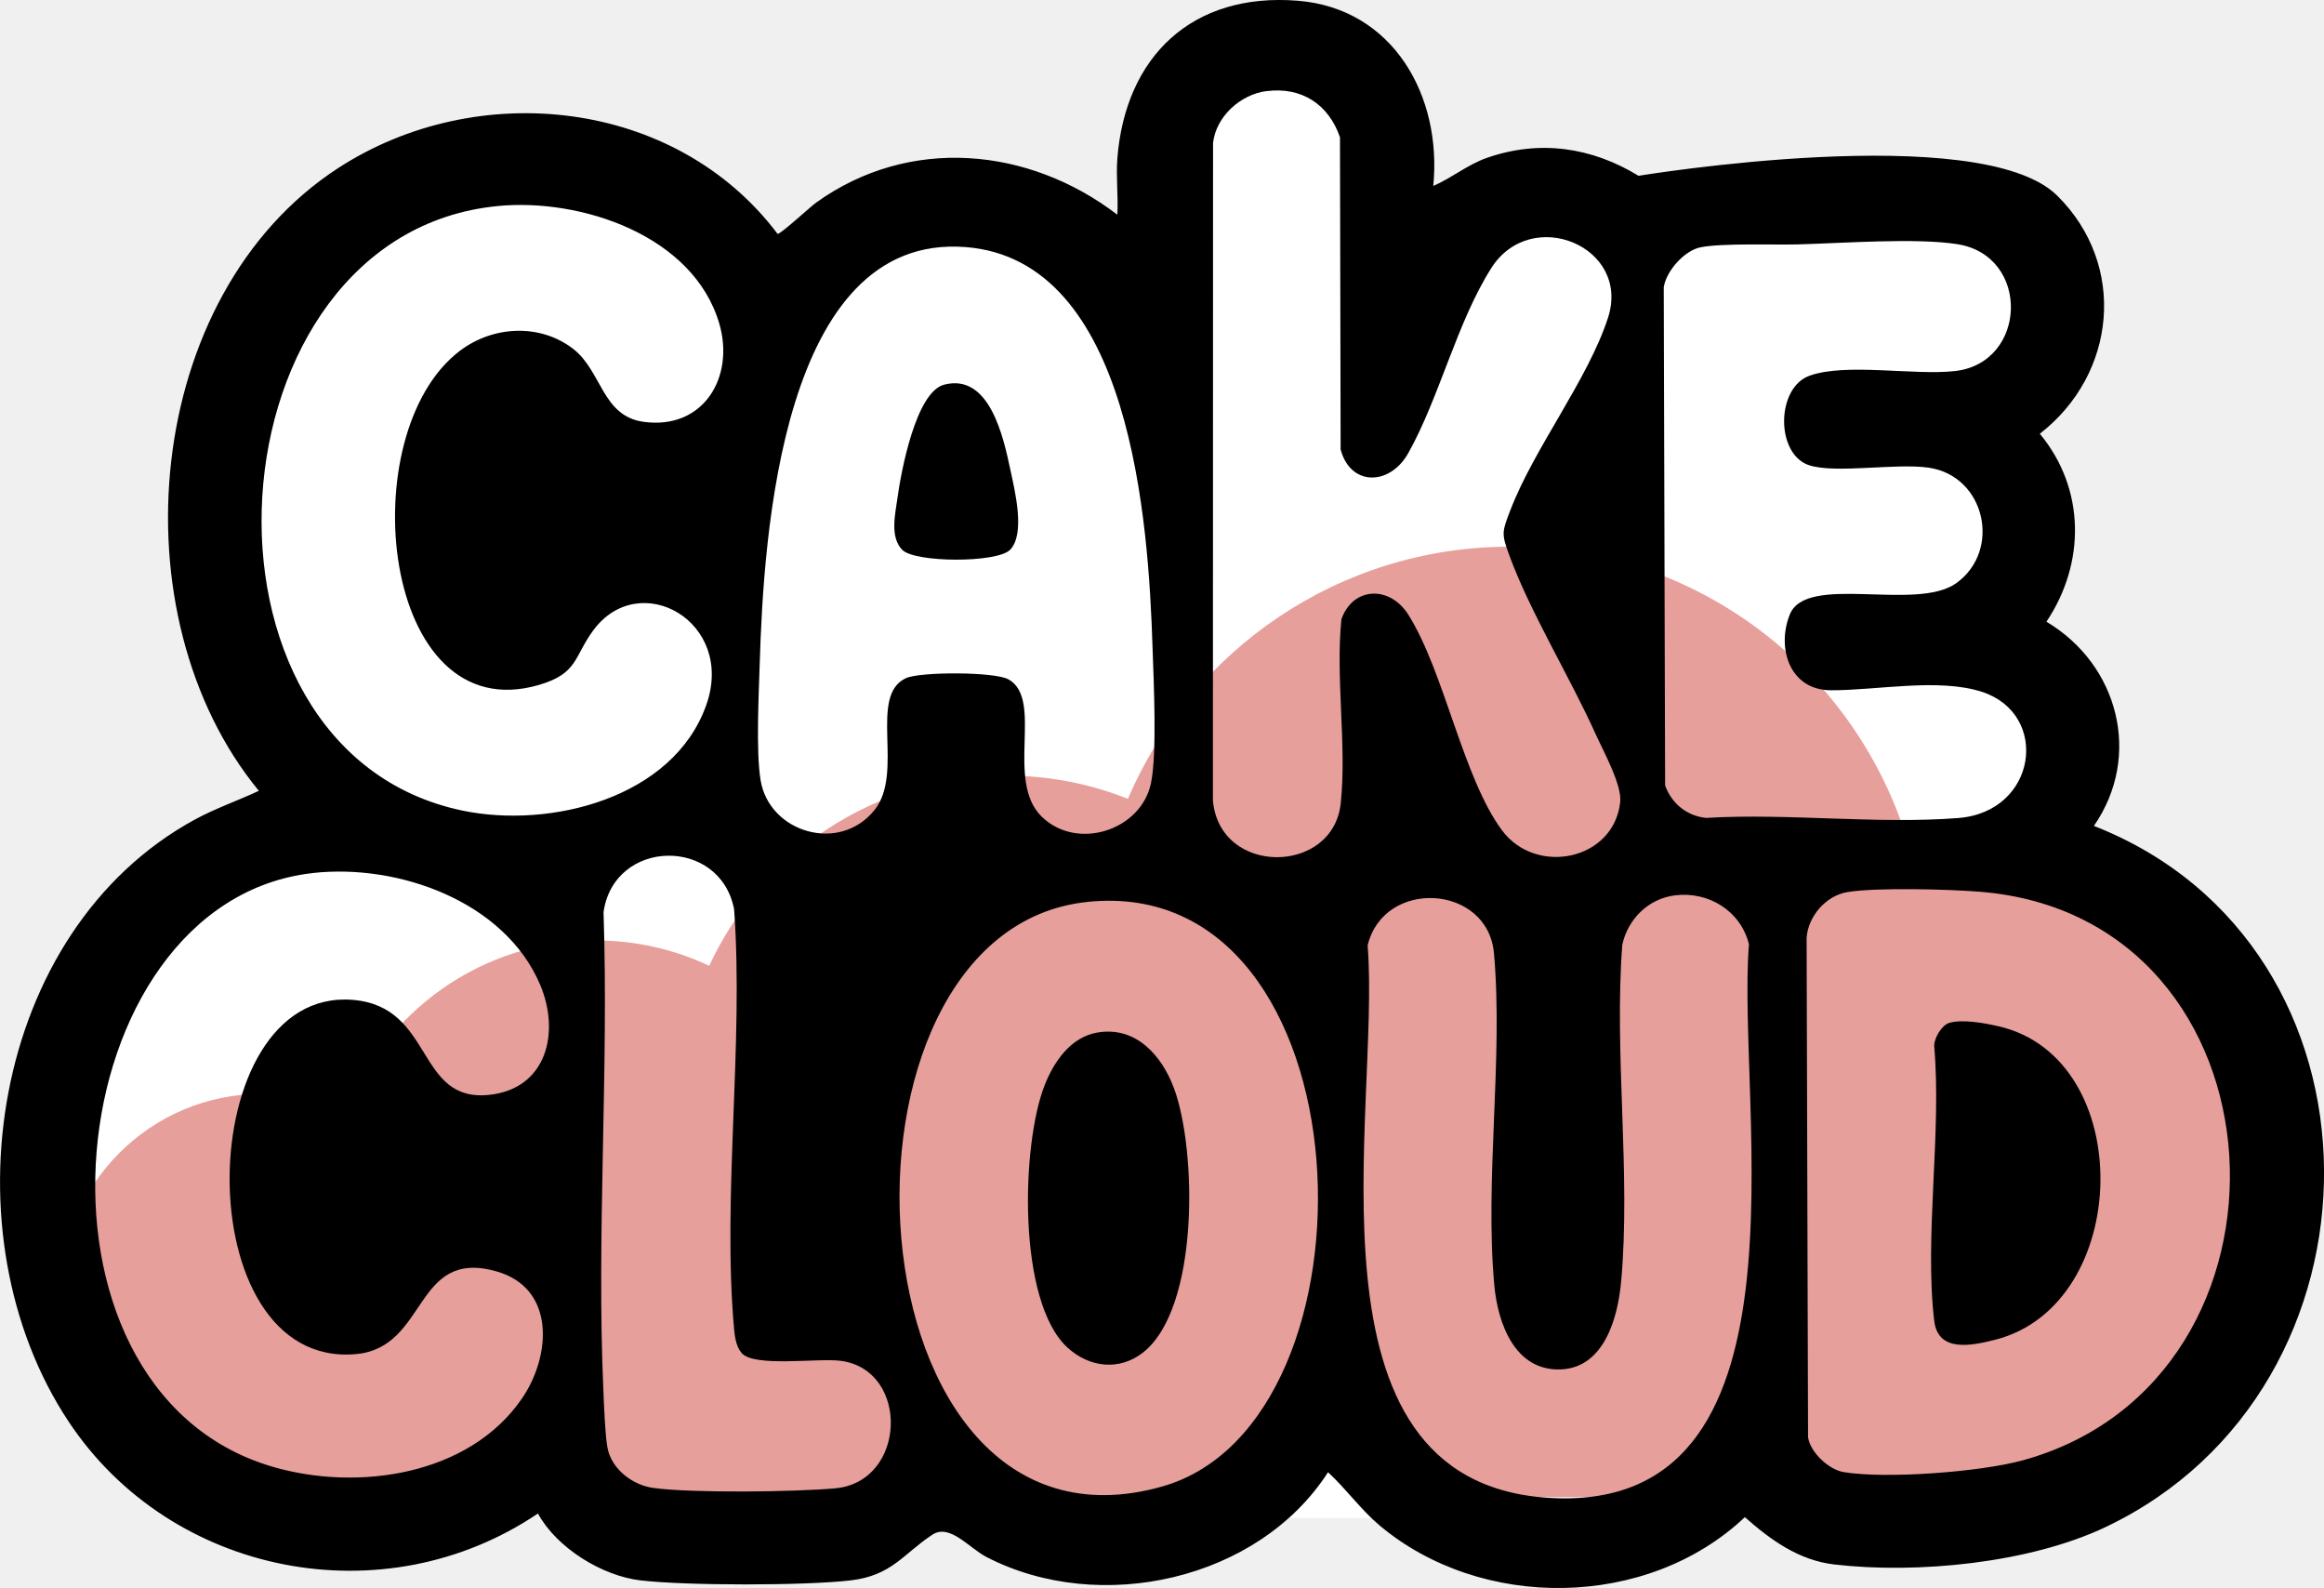
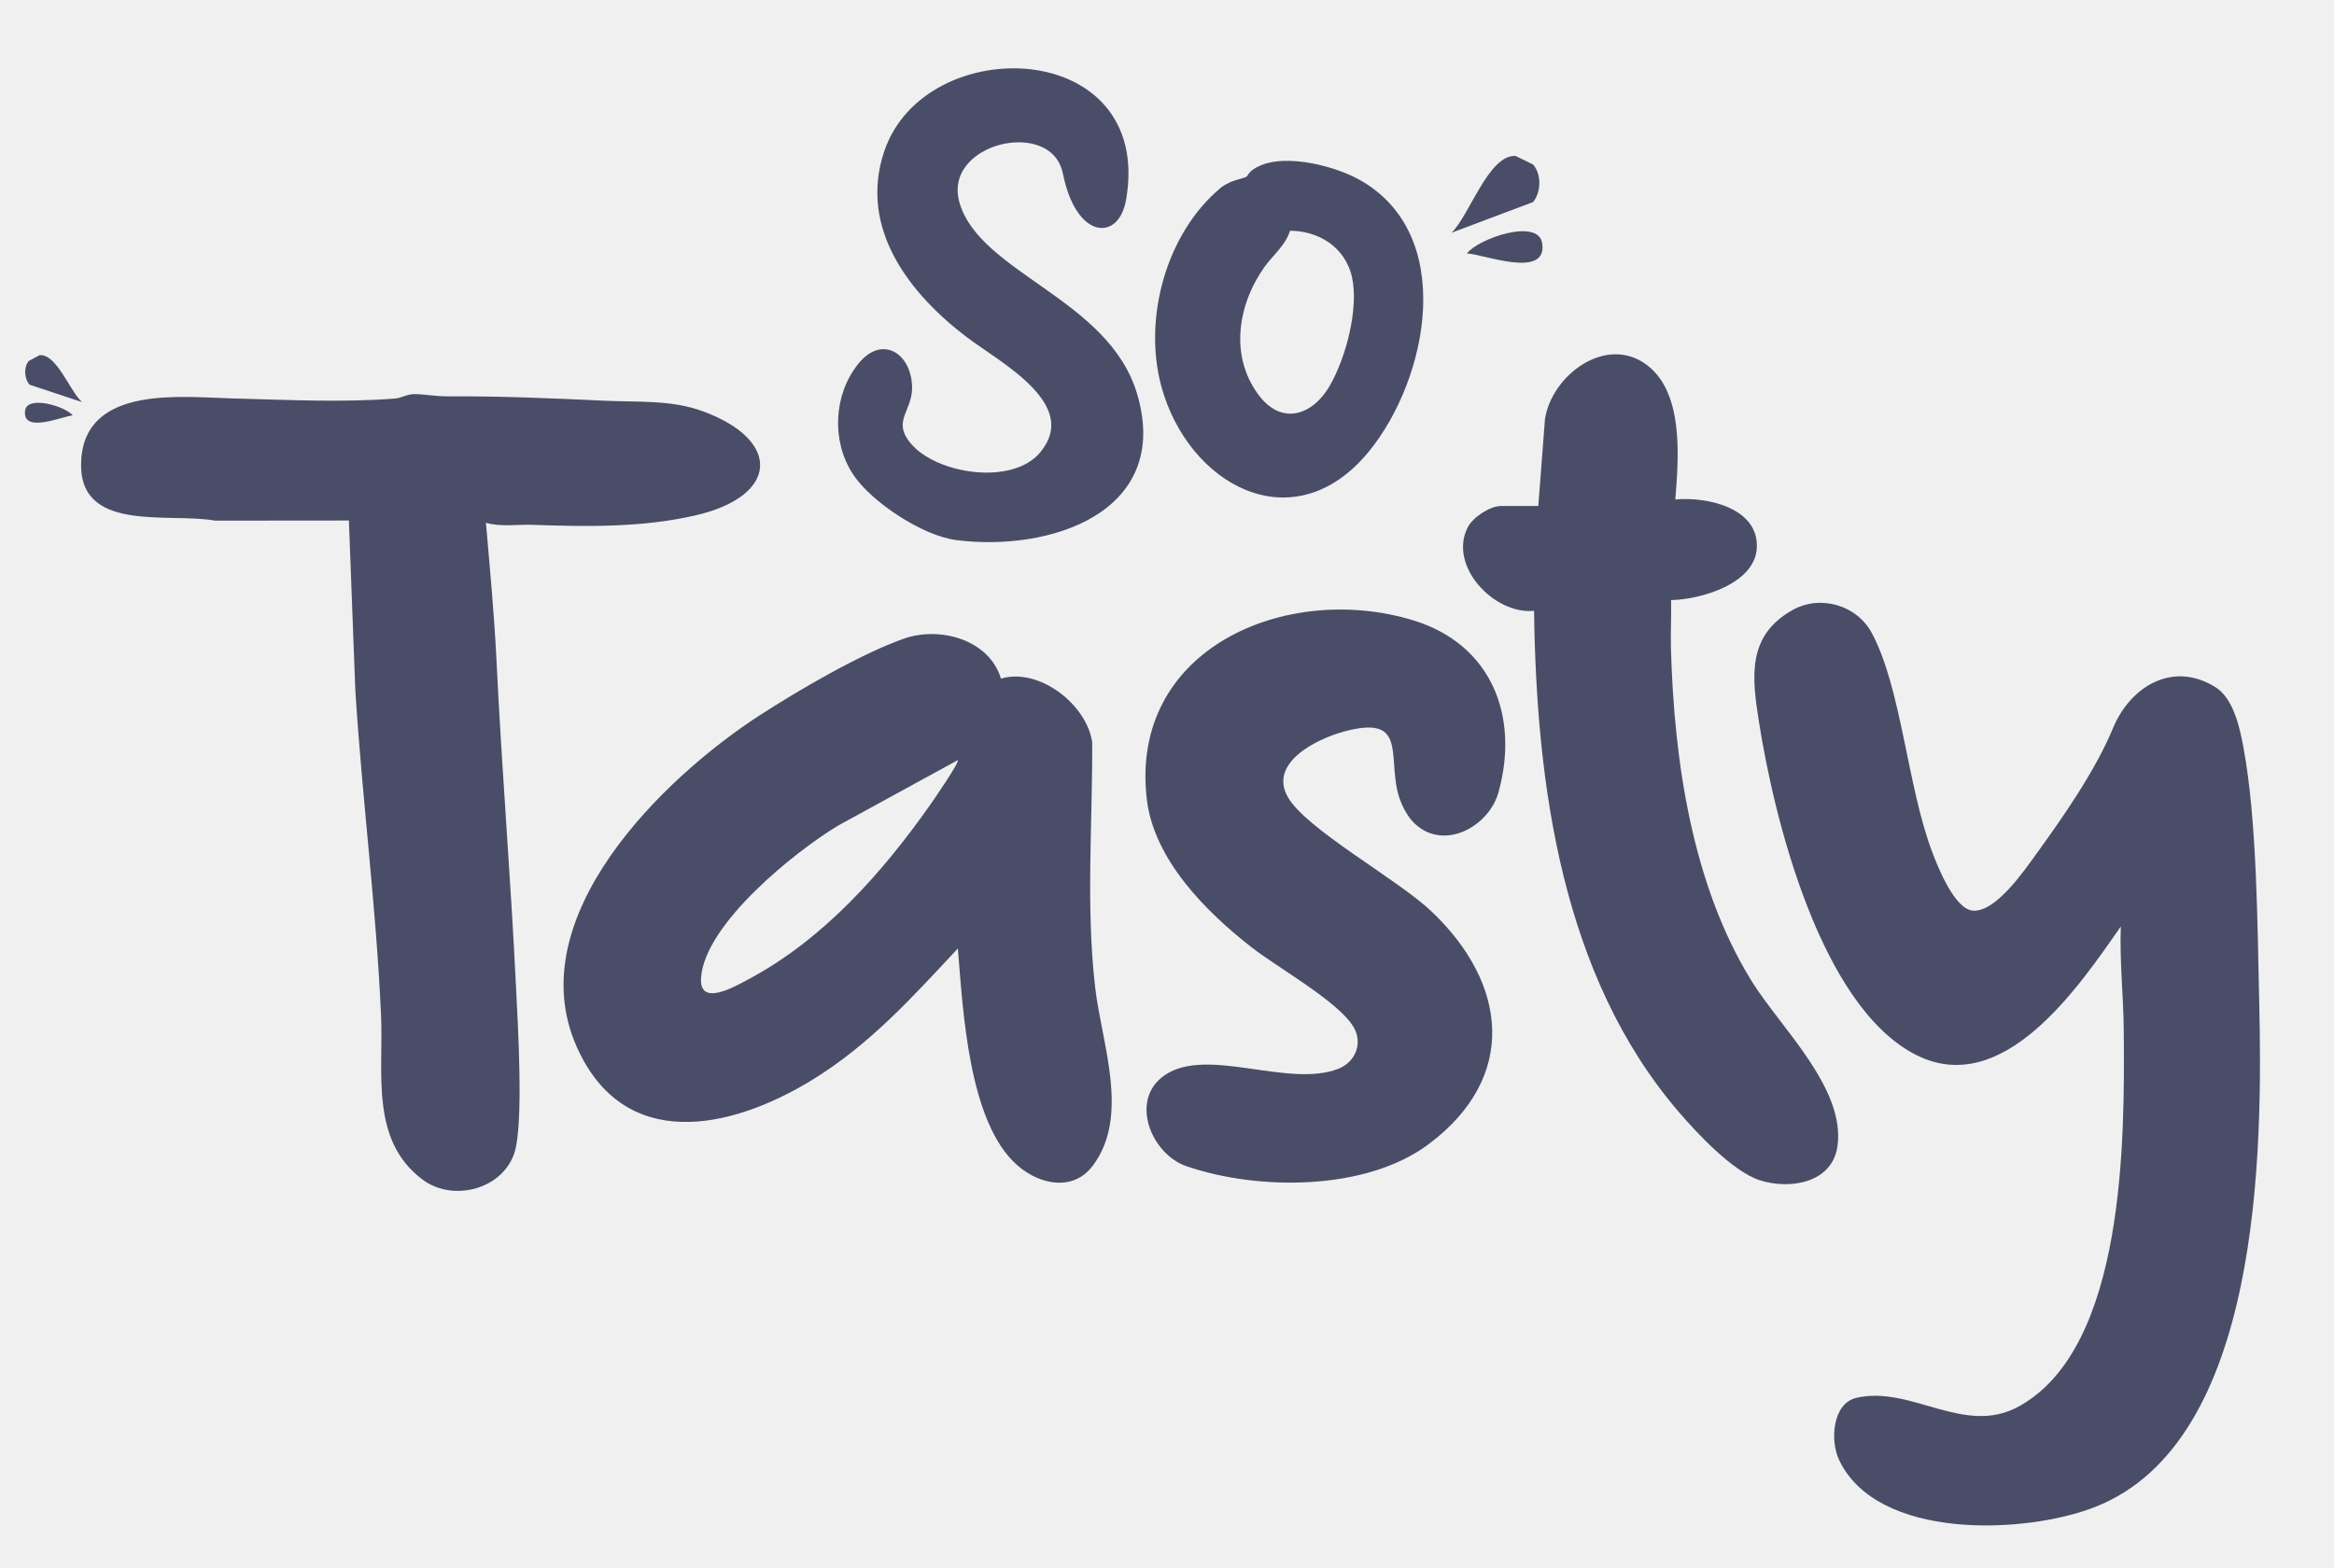
- <svg xmlns="http://www.w3.org/2000/svg" id="a" version="1.1" viewBox="0 0 728.25 497.54">
+ <svg xmlns="http://www.w3.org/2000/svg" id="Layer_1" version="1.1" viewBox="0 0 372.88 250.47">
  <defs>
    <style>
-       .st0 {
-         fill: #e79f9c;
+       .st0, .st1 {
+         fill: #4a4d67;
      }

      .st1 {
-         fill: #fff;
+         stroke: #4a4d67;
+         stroke-miterlimit: 10;
      }
    </style>
  </defs>
-   <path class="st1" d="M396.88,28.53c11.02-1.41,19.47,4.17,23.01,14.46l.2,97.8c3.08,11.65,15.44,11.42,21.2,1.15,9.74-17.37,15.26-41.03,26.02-57.98,12.49-19.66,43.81-6.76,36.57,15.57-6.31,19.46-23.14,40.81-30.63,60.37-2.55,6.67-2.84,7.16-.32,14.03,6.53,17.81,19,38.11,27.03,55.97,2.46,5.46,8.32,15.97,7.74,21.37-1.96,18.27-26.36,23.2-37.01,8.9-12.3-16.53-18.04-49.57-29.39-67.61-5.75-9.14-17.3-8.87-20.96,1.42-1.89,18.46,1.73,39.65-.23,57.77-2.42,22.37-37.93,22.76-40.04-.96l.04-206.04c.95-8.31,8.63-15.2,16.76-16.24v.02Z" />
-   <path class="st1" d="M578.86,279.51c9.02-1.52,31.95-.9,41.63-.11,98.31,7.97,105.39,152.79,13.39,178.13-13.28,3.66-42.91,5.91-56.21,3.69-4.61-.77-10.38-6.15-11.11-10.89l-.45-156.56c.53-6.77,6.1-13.14,12.74-14.26h.01ZM610.83,320.48c-2.36.69-4.8,4.79-4.73,7.27,2.39,27.14-3.11,59.55,0,86.04,1.19,10.13,11.81,7.8,19.03,5.99,43.05-10.81,44.71-88.15,1.2-98.22-4.31-1-11.26-2.32-15.5-1.08h0Z" />
-   <path class="st1" d="M326.48,255.91c-11.63-11.31.72-36.79-10.45-43.05-4.3-2.41-27.7-2.45-32.18-.36-11.78,5.49-.42,29.54-9.76,41.24-10.97,13.75-33,7.11-35.73-9.21-1.51-9.01-.58-27-.28-36.8,1.19-39.24,6.74-134.7,64.42-130.33,52.12,3.96,57.41,86.49,58.67,125.33.34,10.59,1.45,33.17-.48,42.6-3.07,14.92-23.18,21.3-34.2,10.58h0ZM295.86,120.52c-8.88,2.3-13.5,27.28-14.61,35.38-.7,5.16-2.39,12.27,1.42,16.31s29.88,4.22,33.89,0c4.81-5.06,1.43-18.5.06-24.96-2.19-10.3-6.52-30.42-20.76-26.74h0Z" />
-   <path class="st1" d="M340.91,282.56c88.72-9.02,94.47,163.1,23.2,183.2-99.79,28.14-110.25-174.34-23.2-183.2ZM343.85,323.51c-8.38,1.44-13.6,9.13-16.5,16.5-7.35,18.68-8.63,67.93,7.24,82.28,6.76,6.12,16.08,7.33,23.55,1.5,17.74-13.85,16.91-63.47,9.75-82.8-3.81-10.29-11.94-19.56-24.04-17.48h0Z" />
-   <path class="st1" d="M524.89,280.52c10.55-1.3,20.56,4.88,23.17,15.31-4.09,50.96,22.46,179.49-63.42,173.42-79.09-5.58-51.92-121.5-56.07-173.04,5.08-21.09,37.69-19.23,39.6,2.52,2.91,33.11-2.94,70.7.09,103.91,1.08,11.9,6.43,27.14,21.06,26.4,13.44-.68,17.66-16.27,18.68-27.4,3.1-33.79-2.25-71.44.37-105.63,1.76-8.08,8.22-14.46,16.53-15.49h-.01Z" />
-   <path class="st1" d="M563.91,76.56c13.78-.38,36.6-2.08,49.46-.05,22.99,3.63,21.98,37.2-.76,39.76-12.83,1.44-34.11-2.62-45.55,1.45-10.62,3.78-10.68,24.8-.01,28.1,8.44,2.61,27.01-.77,37.29.71,17.81,2.55,22.95,25.94,8.7,36.18-12.58,9.04-46.98-3.12-52.18,9.82-4.21,10.45-.08,23.65,12.75,23.74,14.22.1,33.81-3.95,47.49.51,21.36,6.97,17.3,37.58-7.45,39.53-25.4,1.99-53.36-1.56-79.04-.04-6-.61-10.79-4.49-12.83-10.17l-.43-156.09c.8-5.13,6.45-11.49,11.49-12.51,6.78-1.38,22.95-.71,31.07-.93h0Z" />
-   <path class="st1" d="M155.91,64.56c26.14-2.55,61.46,9.2,69.51,36.91,4.87,16.76-5.02,33.25-23.72,30.71-13.08-1.78-13.1-15.95-22.11-22.88-10.43-8.02-25.07-7.2-35.39.56-34.29,25.78-24.95,119.31,24.73,104.73,12.2-3.58,10.87-8.76,16.95-17.05,14.48-19.72,44.73-2.76,35.42,23.42-10.39,29.19-48.95,38.75-76.39,33.02-90.59-18.91-80.33-180.5,11-189.41h0Z" />
-   <path class="st1" d="M97.89,273.55c26.79-3.05,60.31,8.8,71.4,35.04,6.31,14.94,2.05,32.54-15.96,34.45-23.09,2.45-17.18-27.62-42.72-29.75-50.79-4.24-52.62,115.9,1,110.97,22.56-2.08,17.98-33.26,43.95-25.92,18.65,5.27,17.15,26.53,7.99,39.87-16.59,24.17-51.63,29.13-78.19,21.33-83.21-24.44-67.84-176.84,12.54-185.98h-.01Z" />
-   <path class="st1" d="M232.44,423.95c4.11,4.5,24.01,1.44,31.09,2.4,21.66,2.95,20.59,37.97-1.87,39.95-12.78,1.13-44.7,1.54-56.95-.13-6.56-.89-13.14-5.98-14.35-12.65-.75-4.14-1.06-13.02-1.27-17.73-2.2-49.42,1.73-100.46.04-150.04,3.31-23.09,36.5-23.72,40.92-.91,3.07,42.49-3.79,90.08.03,131.96.21,2.33.78,5.39,2.37,7.13v.02Z" />
-   <path class="st0" d="M611.55,263.55c-4.59,0-9.09.33-13.52.91-15.96-53.87-65.8-93.18-124.85-93.18-53.73,0-99.85,32.55-119.75,79-11.74-4.67-24.54-7.27-37.95-7.27-41.32,0-76.93,24.4-93.24,59.58-10.81-5.09-22.88-7.94-35.62-7.94-35.72,0-66.2,22.37-78.25,53.85-8.01-3.68-16.89-5.78-26.29-5.78-34.89,0-63.18,28.29-63.18,63.18s28.29,63.18,63.18,63.18h529.47c56.75,0,102.76-46.01,102.76-102.76s-46.01-102.76-102.76-102.76h0Z" />
-   <rect class="st1" x="403.48" y="458.85" width="26.16" height="16.74" />
-   <path d="M350.12,49.77c2.5-32.13,23.49-52.19,56.54-49.54,30.02,2.41,45.26,29.99,42.47,58.03,5.75-2.48,10.75-6.68,16.72-8.77,16.48-5.78,32.86-3.42,47.6,5.59,0,0,107-17.66,131.17,6.19,22.03,21.74,18.61,56-5.42,74.63,14.32,17.24,14.34,40.6,2.07,58.89,22.54,13.39,30.08,42.01,14.88,63.98,95.79,37.54,95.29,176.13,3.66,219.68-23.77,11.3-59.05,14.75-85.07,11.71-11.07-1.29-19.97-7.73-27.97-14.82-30.53,28.88-82.69,29.48-114.65,2.44-5.83-4.94-10.36-11.37-15.97-16.51-21.76,33.84-71.55,44.93-107.06,26.54-5.41-2.8-11.47-10.54-16.91-6.98-9.09,5.95-12.6,12.81-25.66,14.33-14.31,1.67-51.48,1.67-65.78,0-12.11-1.41-26.29-10.18-32.17-20.96-48.22,32.55-114.98,19.55-147.07-28.8-38.94-58.66-24.5-153.78,39.61-188.65,6.49-3.53,13.35-5.85,20-8.98-45.16-54.88-36.37-155.37,24.89-195.13,43.58-28.28,105.68-21.78,137.66,20.63.88.22,10.16-8.42,12.14-9.83,29.14-20.9,66.54-17.42,94.33,3.83.32-5.73-.44-11.81,0-17.5h-.01ZM396.88,28.53c-8.13,1.04-15.81,7.93-16.76,16.24l-.04,206.04c2.11,23.72,37.62,23.33,40.04.96,1.96-18.12-1.66-39.31.23-57.77,3.66-10.29,15.21-10.56,20.96-1.42,11.35,18.04,17.09,51.08,29.39,67.61,10.65,14.3,35.05,9.37,37.01-8.9.58-5.41-5.28-15.92-7.74-21.37-8.04-17.85-20.51-38.16-27.03-55.97-2.52-6.86-2.23-7.36.32-14.03,7.49-19.56,24.32-40.91,30.63-60.37,7.24-22.33-24.08-35.24-36.57-15.57-10.77,16.95-16.28,40.61-26.02,57.98-5.76,10.27-18.12,10.5-21.2-1.15l-.2-97.8c-3.55-10.3-12-15.88-23.01-14.46v-.02ZM155.91,64.56c-91.33,8.91-101.59,170.5-11,189.41,27.45,5.73,66-3.83,76.39-33.02,9.32-26.18-20.93-43.14-35.42-23.42-6.09,8.29-4.75,13.47-16.95,17.05-49.68,14.58-59.02-78.95-24.73-104.73,10.32-7.76,24.96-8.58,35.39-.56,9.01,6.93,9.03,21.1,22.11,22.88,18.7,2.55,28.58-13.95,23.72-30.71-8.05-27.71-43.37-39.46-69.51-36.91h0ZM563.91,76.56c-8.12.22-24.28-.45-31.07.93-5.04,1.03-10.69,7.38-11.49,12.51l.43,156.09c2.04,5.68,6.83,9.56,12.83,10.17,25.68-1.53,53.64,2.03,79.04.04,24.75-1.94,28.81-32.56,7.45-39.53-13.68-4.46-33.27-.41-47.49-.51-12.83-.09-16.96-13.29-12.75-23.74,5.21-12.94,39.6-.78,52.18-9.82,14.25-10.24,9.11-33.62-8.7-36.18-10.28-1.47-28.86,1.9-37.29-.71-10.67-3.3-10.61-24.31.01-28.1,11.43-4.08,32.72-.01,45.55-1.45,22.74-2.56,23.75-36.13.76-39.76-12.87-2.03-35.68-.32-49.46.05h0ZM326.48,255.91c11.01,10.71,31.13,4.33,34.2-10.58,1.94-9.43.83-32.01.48-42.6-1.26-38.84-6.55-121.37-58.67-125.33-57.67-4.38-63.22,91.09-64.42,130.33-.3,9.8-1.23,27.8.28,36.8,2.73,16.32,24.76,22.96,35.73,9.21,9.34-11.7-2.03-35.75,9.76-41.24,4.49-2.09,27.88-2.06,32.18.36,11.16,6.26-1.18,31.75,10.45,43.05h0ZM232.44,423.95c-1.6-1.74-2.16-4.8-2.37-7.13-3.82-41.88,3.04-89.48-.03-131.96-4.42-22.81-37.61-22.18-40.92.91,1.69,49.59-2.24,100.63-.04,150.04.21,4.7.52,13.59,1.27,17.73,1.21,6.67,7.8,11.75,14.35,12.65,12.25,1.67,44.17,1.26,56.95.13,22.46-1.98,23.53-37,1.87-39.95-7.08-.96-26.98,2.09-31.09-2.4v-.02ZM97.89,273.55c-80.38,9.14-95.75,161.54-12.54,185.98,26.56,7.8,61.6,2.84,78.19-21.33,9.16-13.34,10.65-34.6-7.99-39.87-25.97-7.34-21.39,23.85-43.95,25.92-53.61,4.93-51.78-115.21-1-110.97,25.55,2.13,19.63,32.21,42.72,29.75,18-1.91,22.27-19.51,15.96-34.45-11.09-26.24-44.62-38.09-71.4-35.04h0ZM578.86,279.51c-6.65,1.12-12.22,7.49-12.74,14.26l.45,156.56c.73,4.74,6.5,10.12,11.11,10.89,13.3,2.22,42.93-.03,56.21-3.69,92-25.34,84.92-170.16-13.39-178.13-9.68-.79-32.61-1.41-41.63.11h-.01ZM524.89,280.52c-8.31,1.02-14.77,7.41-16.53,15.49-2.61,34.19,2.73,71.85-.37,105.63-1.02,11.13-5.24,26.72-18.68,27.4-14.63.74-19.98-14.51-21.06-26.4-3.02-33.21,2.82-70.8-.09-103.91-1.91-21.75-34.52-23.61-39.6-2.52,4.15,51.54-23.01,167.46,56.07,173.04,85.89,6.06,59.33-122.46,63.42-173.42-2.61-10.43-12.62-16.61-23.17-15.31h0ZM340.91,282.56c-87.06,8.86-76.59,211.34,23.2,183.2,71.28-20.1,65.52-192.22-23.2-183.2Z" />
-   <path d="M610.83,320.48c4.24-1.24,11.19.09,15.5,1.08,43.51,10.07,41.85,87.4-1.2,98.22-7.22,1.81-17.84,4.14-19.03-5.99-3.11-26.5,2.39-58.91,0-86.04-.07-2.48,2.37-6.58,4.73-7.27h0Z" />
-   <path d="M295.86,120.52c14.24-3.68,18.58,16.44,20.76,26.74,1.37,6.45,4.75,19.9-.06,24.96-4.02,4.22-30.01,4.12-33.89,0s-2.12-11.15-1.42-16.31c1.11-8.1,5.73-33.09,14.61-35.38h0Z" />
-   <path d="M343.85,323.51c12.09-2.08,20.23,7.19,24.04,17.48,7.16,19.32,7.99,68.95-9.75,82.8-7.47,5.83-16.79,4.62-23.55-1.5-15.86-14.36-14.59-63.61-7.24-82.28,2.9-7.36,8.11-15.05,16.5-16.5h0Z" />
+   <g>
+     <path class="st1" d="M170.3,27.66c-1.92-9.72-20.59-5.34-17.45,5,3.46,11.44,23.91,15.46,28.34,30.44,5.47,18.48-13.71,24.59-28.38,22.71-5.18-.67-13.23-5.93-16.1-10.27-3.37-5.1-3.05-12.32.81-17.1,3.59-4.44,7.65-1.33,7.7,3.48.04,3.62-3.33,5.37-.11,9.25,4.27,5.14,16.87,7.1,21.52,1.37,6.64-8.21-6.57-15.02-11.88-19.06-8.98-6.82-17.06-17.07-13.02-29.11,6.3-18.8,42.1-17.82,37.68,7.46-1.12,6.39-7.17,5.55-9.1-4.16Z" />
+     <path class="st1" d="M199.5,28.6c.19-.15.38-.63.75-.93,3.83-3,12.42-.81,16.43,1.35,15.58,8.4,10.99,31.35,1.64,42.8-11.78,14.41-28.11,5.13-32.29-10.17-2.91-10.64.71-24.06,9.28-31.22,1.51-1.26,3.61-1.37,4.2-1.83ZM205.7,36.38c-.55,2.42-2.72,4.04-4.13,6.04-4.34,6.16-5.66,14.47-.99,20.87,3.83,5.26,9.22,3.84,12.25-1.32,2.66-4.54,4.79-12.6,3.66-17.75s-5.76-7.98-10.79-7.84Z" />
+   </g>
+   <g>
+     <path class="st0" d="M338.82,148.05c-6.72,9.66-18.81,27.6-32.73,20.52-15.24-7.75-22.65-37.67-25.1-53.33-1.11-7.08-1.9-13.66,5.38-17.75,4.43-2.49,10.25-.81,12.65,3.64,4.75,8.81,5.69,24.49,9.65,34.98.94,2.48,3.6,9.23,6.56,9.42,3.62.23,8.14-6.37,10.08-9.05,4.37-6.02,9.48-13.4,12.26-20.11,2.78-6.7,9.57-10.81,16.38-6.55,2.87,1.8,3.87,6.43,4.46,9.61,2.18,11.69,2.23,28.44,2.52,40.63.56,23.77.36,70.3-26.18,80.75-11.12,4.38-34.93,5.41-40.97-7.58-1.38-2.97-1.09-8.96,2.84-9.86,8.75-1.99,17.21,6.19,25.92,1.38,17.08-9.42,16.9-42.99,16.75-60.11-.05-5.53-.67-11.1-.47-16.59Z" />
+     <path class="st0" d="M159.9,108.45c6.13-1.84,13.78,4.2,14.59,10.2.06,13.05-1.03,26.21.48,39.2,1.04,8.94,5.59,20.49-.39,28.44-3.13,4.16-8.45,3.04-11.97,0-7.91-6.79-8.77-24.95-9.58-34.72-7.29,7.8-14.06,15.35-23.28,21.01-13.05,8-30.14,11.67-37.65-5.38-9.07-20.59,13.72-42.82,29.3-52.91,6.2-4.01,16.14-9.82,23-12.23,5.72-2.01,13.62.11,15.52,6.4ZM153.02,121.47l-19.12,10.46c-6.98,4.21-21.28,15.73-21.9,24.3-.35,4.82,5.49,1.38,7.73.18,11.86-6.36,21.28-16.98,28.92-27.86.53-.75,4.68-6.76,4.37-7.09Z" />
+     <path class="st0" d="M77.63,83.53c.65,7.47,1.35,14.91,1.71,22.4.83,17.19,2.26,34.42,3.09,51.64.28,5.73,1.29,22.19-.28,26.76-2,5.82-9.85,7.74-14.61,4.2-8.46-6.29-6.26-17.12-6.66-26.18-.76-17.32-3.02-34.65-4.11-51.98l-1.03-27.19-21.39.02c-7.45-1.36-22.16,2.15-21.37-9.78s16.15-9.94,24.14-9.75c8.52.21,17.45.69,25.98.02,1.08-.09,1.93-.71,3.08-.71,1.68,0,3.26.37,5.46.36,8.36-.05,16.67.31,24.98.7,5.33.25,10.65-.18,15.74,1.71,12.56,4.65,12.02,13.53-1.2,16.6-8.54,1.98-17.49,1.82-26.15,1.52-2.43-.08-5.07.36-7.36-.33Z" />
+     <path class="st0" d="M226,131.61c-1.27-1.21-2.28-3.29-2.7-5-1.5-6.16,1.35-12.42-8.64-9.69-4.33,1.18-12.06,4.99-8.9,10.48,2.96,5.15,17.44,13.06,22.86,18.18,12.21,11.52,13.97,26.52-.37,37.26-10,7.49-27.23,7.46-38.7,3.53-5.65-1.94-9.2-10.64-3.46-14.56,6.81-4.63,19.74,2.11,27.72-1.01,2.83-1.11,4.02-4.27,2.3-6.9-2.67-4.08-12-9.26-16.19-12.54-7.28-5.68-15.57-13.99-16.71-23.65-2.82-24.09,22.35-34.77,42.59-28.57,12.46,3.82,16.98,15.29,13.6,27.47-1.52,5.5-8.74,9.44-13.4,4.99Z" />
+     <path class="st0" d="M245.76,80.85l1.06-13.82c1.02-6.99,9.67-13.58,16.21-8.76,6.04,4.46,5.14,14.92,4.62,21.55,4.98-.47,13.31,1.29,13.02,7.7-.26,5.77-8.93,8.28-13.7,8.38.06,2.56-.09,5.14-.02,7.71.49,17.86,3.36,37.74,12.87,53.14,4.59,7.43,15.07,17.16,13.73,26.45-.84,5.85-7.58,6.95-12.41,5.41-4.27-1.37-10.03-7.51-12.98-10.96-18.65-21.76-22.7-52.25-23.08-80.04-6.39.65-13.84-7.24-10.54-13.44.83-1.55,3.55-3.31,5.24-3.31h5.99Z" />
+   </g>
+   <g>
+     <path class="st0" d="M11.63,66.39c-1.16-1.45-7.35-3.33-7.63-.72-.4,3.71,6.12.79,7.63.72Z" />
+     <path class="st0" d="M13.09,64.24c-1.87-1.64-4.05-7.74-6.77-7.48l-1.73.93c-.83.99-.72,2.84.14,3.79l8.35,2.77Z" />
+   </g>
+   <g>
+     <path class="st0" d="M234.35,40.51c1.75-2.36,11.42-5.74,12.03-1.63.88,5.85-9.64,1.64-12.03,1.63Z" />
+     <path class="st0" d="M231.89,37.2c2.86-2.72,5.92-12.51,10.23-12.28l2.79,1.36c1.38,1.51,1.32,4.46.01,6.01l-13.04,4.91Z" />
+   </g>
</svg>
